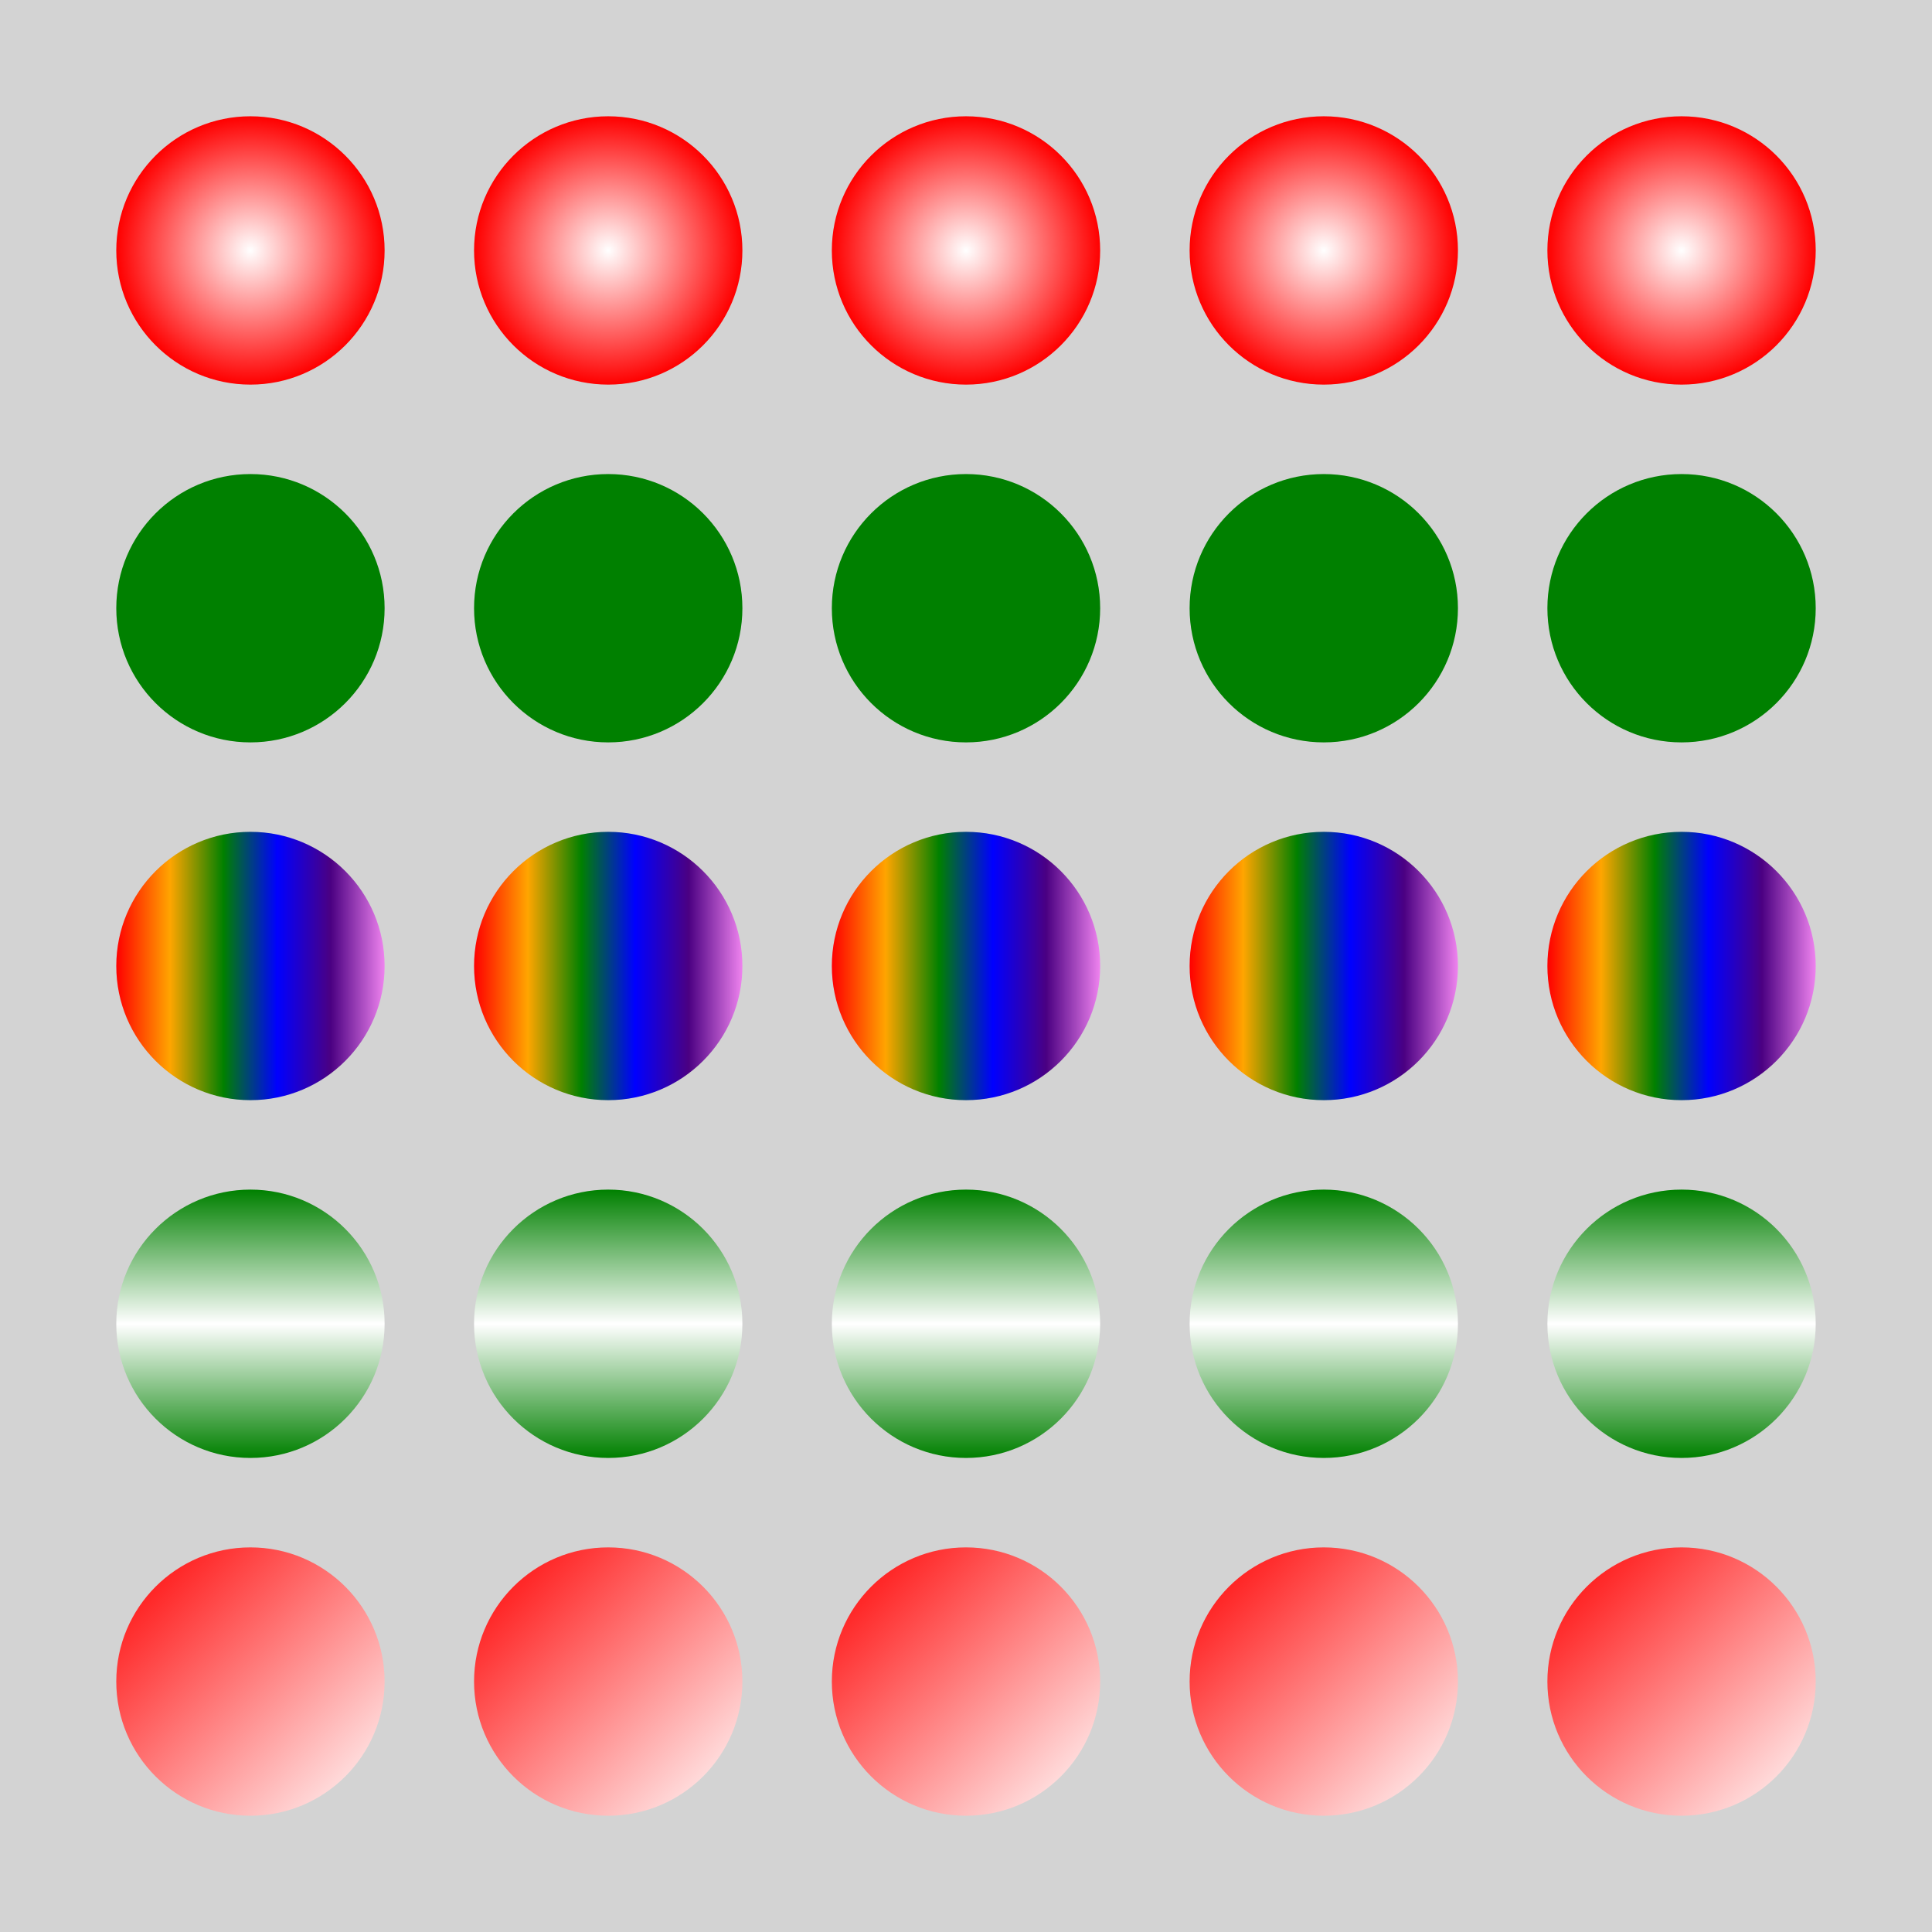
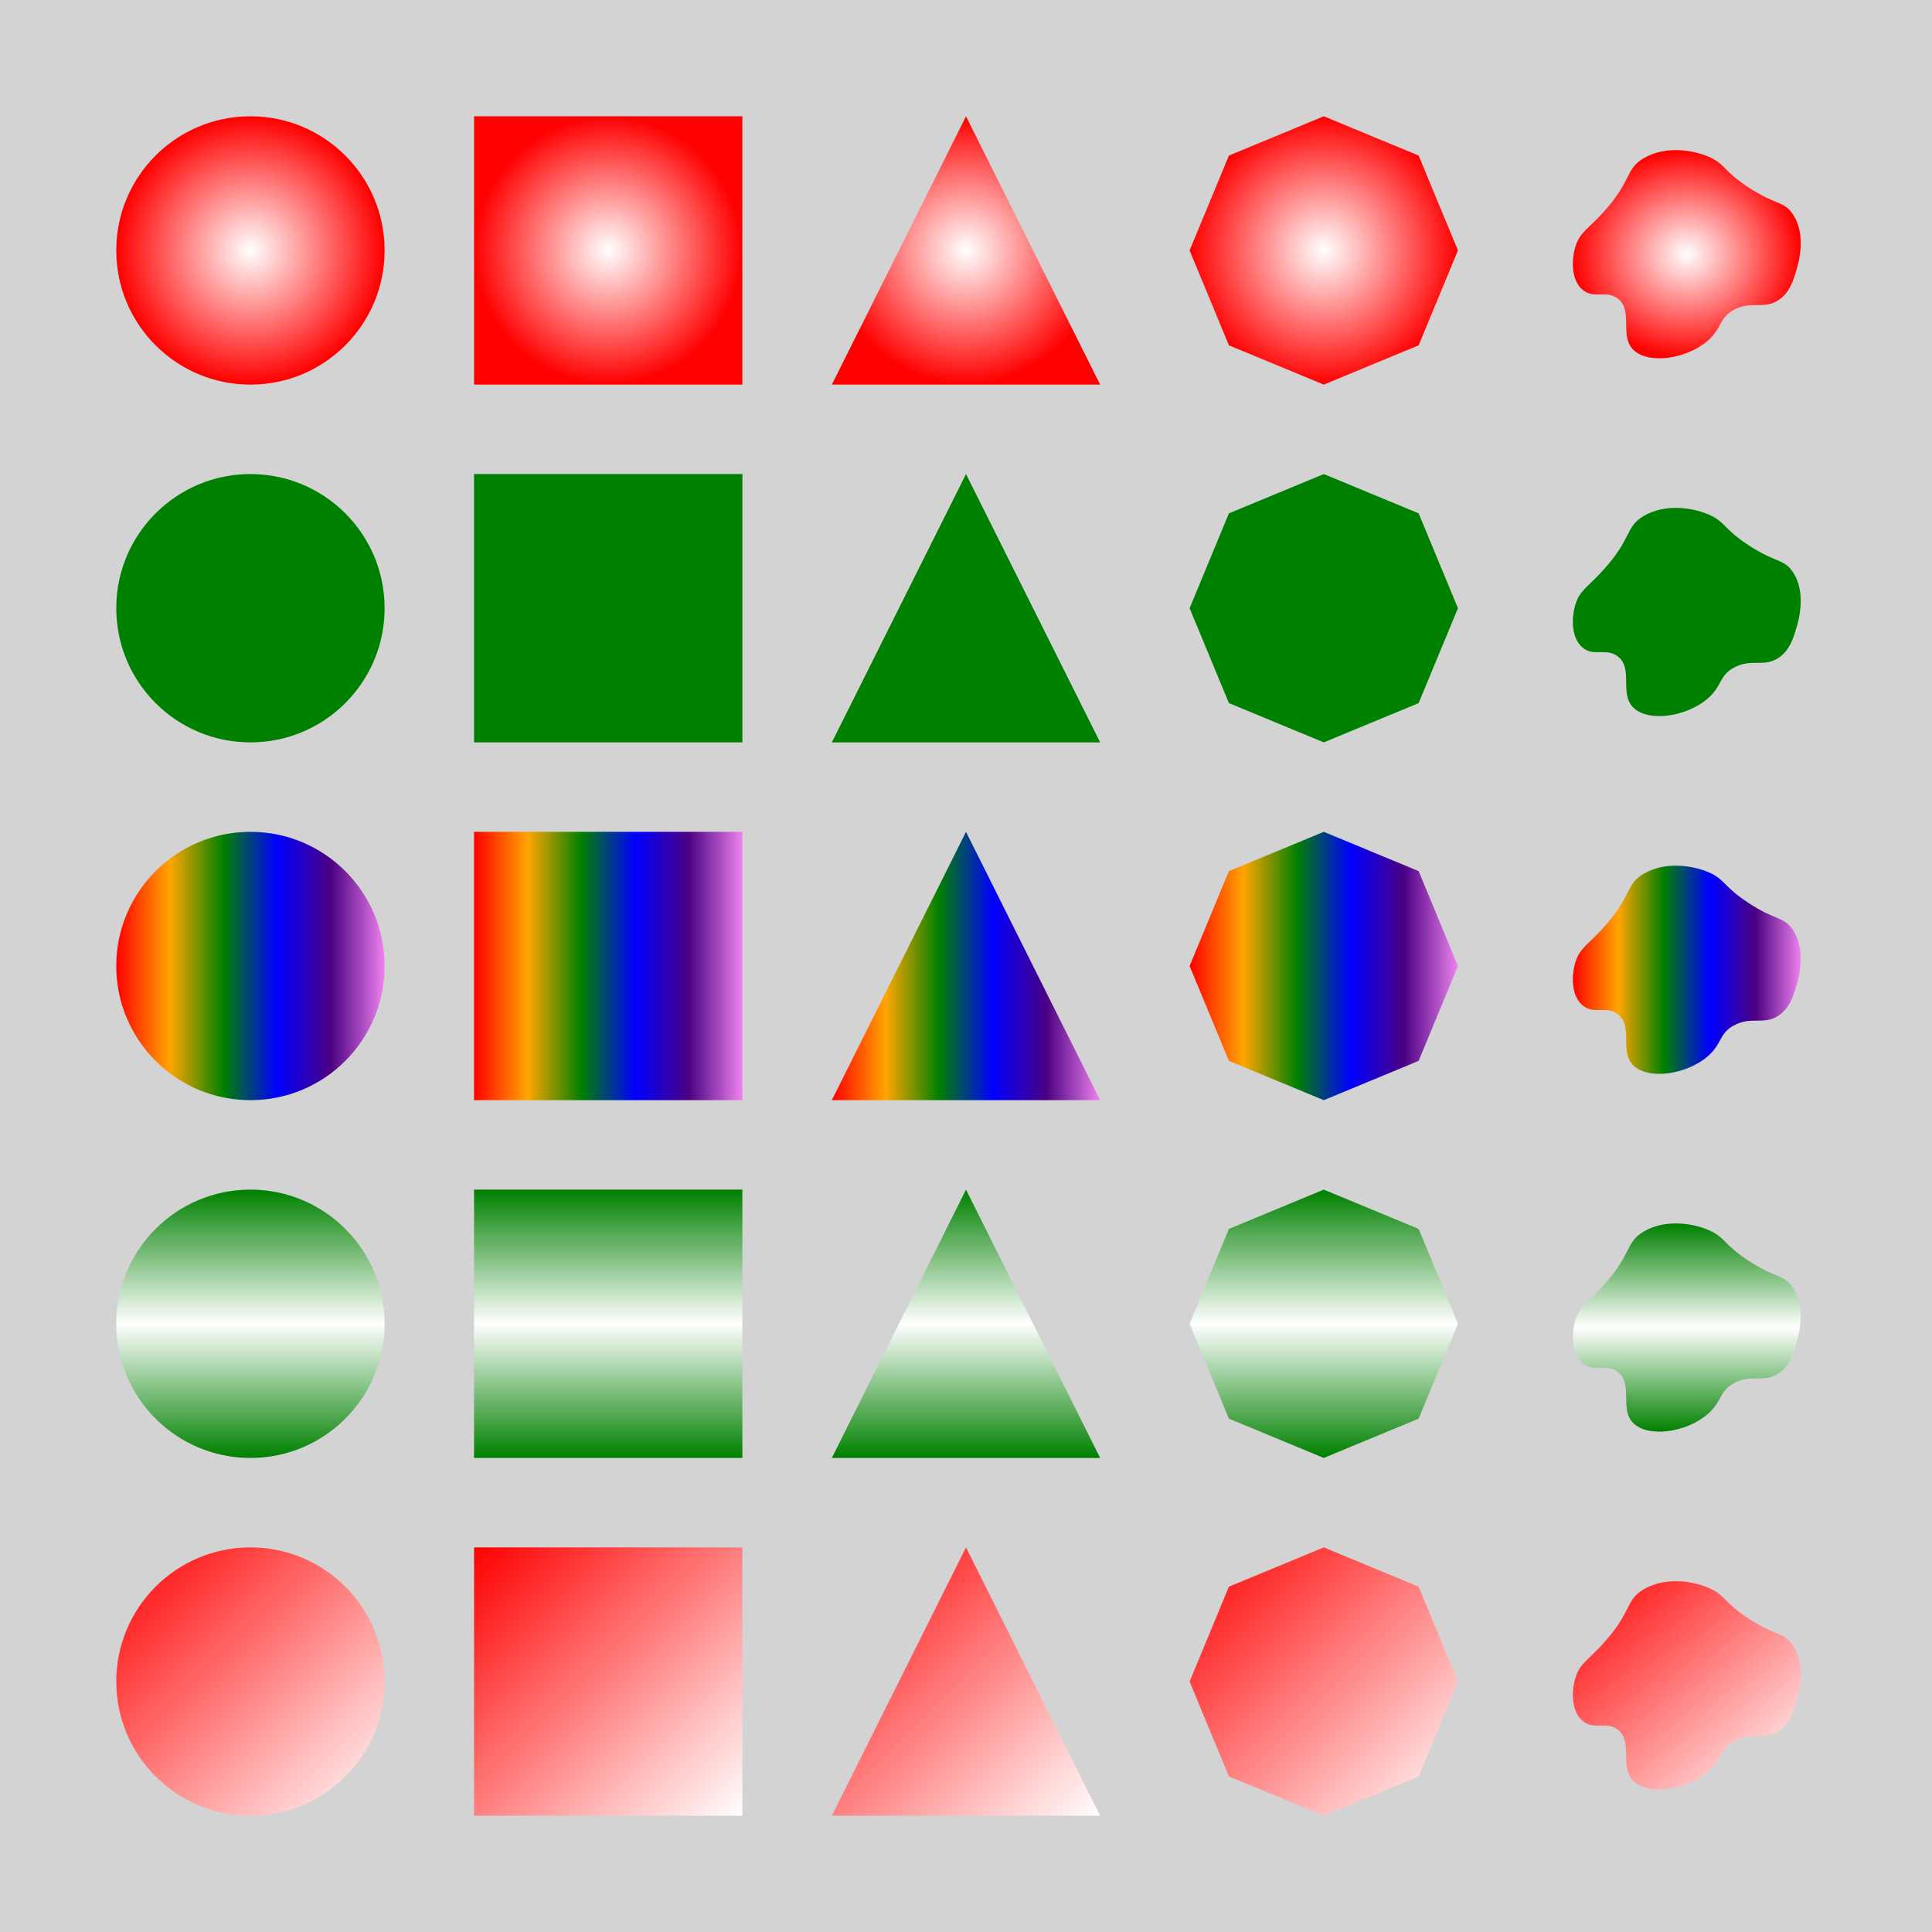
<svg xmlns="http://www.w3.org/2000/svg" baseProfile="tiny" height="324" version="1.2" width="324">
  <defs>
+     <radialGradient id="id391">
+       <stop offset="0.0" stop-color="white" />
+       <stop offset="1.0" stop-color="red" />
+     </radialGradient>
    <radialGradient id="id392">
      <stop offset="0.0" stop-color="white" />
      <stop offset="1.0" stop-color="red" />
    </radialGradient>
    <radialGradient id="id393">
      <stop offset="0.0" stop-color="white" />
      <stop offset="1.0" stop-color="red" />
    </radialGradient>
    <radialGradient id="id394">
      <stop offset="0.0" stop-color="white" />
      <stop offset="1.0" stop-color="red" />
    </radialGradient>
    <radialGradient id="id395">
      <stop offset="0.0" stop-color="white" />
      <stop offset="1.0" stop-color="red" />
    </radialGradient>
-     <radialGradient id="id396">
-       <stop offset="0.0" stop-color="white" />
-       <stop offset="1.0" stop-color="red" />
-     </radialGradient>
+     <linearGradient id="id396" x1="0" x2="1" y1="0" y2="0">
+       <stop offset="0.0" stop-color="red" />
+       <stop offset="0.2" stop-color="orange" />
+       <stop offset="0.4" stop-color="green" />
+       <stop offset="0.6" stop-color="blue" />
+       <stop offset="0.8" stop-color="indigo" />
+       <stop offset="1.0" stop-color="violet" />
+     </linearGradient>
    <linearGradient id="id397" x1="0" x2="1" y1="0" y2="0">
      <stop offset="0.0" stop-color="red" />
      <stop offset="0.2" stop-color="orange" />
      <stop offset="0.4" stop-color="green" />
      <stop offset="0.6" stop-color="blue" />
      <stop offset="0.8" stop-color="indigo" />
      <stop offset="1.0" stop-color="violet" />
    </linearGradient>
    <linearGradient id="id398" x1="0" x2="1" y1="0" y2="0">
      <stop offset="0.0" stop-color="red" />
      <stop offset="0.2" stop-color="orange" />
      <stop offset="0.4" stop-color="green" />
      <stop offset="0.6" stop-color="blue" />
      <stop offset="0.8" stop-color="indigo" />
      <stop offset="1.0" stop-color="violet" />
    </linearGradient>
    <linearGradient id="id399" x1="0" x2="1" y1="0" y2="0">
      <stop offset="0.0" stop-color="red" />
      <stop offset="0.2" stop-color="orange" />
      <stop offset="0.4" stop-color="green" />
      <stop offset="0.6" stop-color="blue" />
      <stop offset="0.8" stop-color="indigo" />
      <stop offset="1.0" stop-color="violet" />
    </linearGradient>
    <linearGradient id="id400" x1="0" x2="1" y1="0" y2="0">
      <stop offset="0.0" stop-color="red" />
      <stop offset="0.2" stop-color="orange" />
      <stop offset="0.4" stop-color="green" />
      <stop offset="0.6" stop-color="blue" />
      <stop offset="0.8" stop-color="indigo" />
      <stop offset="1.0" stop-color="violet" />
    </linearGradient>
-     <linearGradient id="id401" x1="0" x2="1" y1="0" y2="0">
-       <stop offset="0.0" stop-color="red" />
-       <stop offset="0.2" stop-color="orange" />
-       <stop offset="0.4" stop-color="green" />
-       <stop offset="0.6" stop-color="blue" />
-       <stop offset="0.8" stop-color="indigo" />
-       <stop offset="1.0" stop-color="violet" />
+     <linearGradient id="id401" x1="0" x2="0" y1="0" y2="1">
+       <stop offset="0.0" stop-color="green" />
+       <stop offset="0.5" stop-color="white" />
+       <stop offset="1.0" stop-color="green" />
    </linearGradient>
    <linearGradient id="id402" x1="0" x2="0" y1="0" y2="1">
      <stop offset="0.0" stop-color="green" />
      <stop offset="0.5" stop-color="white" />
      <stop offset="1.0" stop-color="green" />
    </linearGradient>
    <linearGradient id="id403" x1="0" x2="0" y1="0" y2="1">
      <stop offset="0.0" stop-color="green" />
      <stop offset="0.5" stop-color="white" />
      <stop offset="1.0" stop-color="green" />
    </linearGradient>
    <linearGradient id="id404" x1="0" x2="0" y1="0" y2="1">
      <stop offset="0.0" stop-color="green" />
      <stop offset="0.5" stop-color="white" />
      <stop offset="1.0" stop-color="green" />
    </linearGradient>
    <linearGradient id="id405" x1="0" x2="0" y1="0" y2="1">
      <stop offset="0.0" stop-color="green" />
      <stop offset="0.5" stop-color="white" />
      <stop offset="1.0" stop-color="green" />
    </linearGradient>
-     <linearGradient id="id406" x1="0" x2="0" y1="0" y2="1">
-       <stop offset="0.0" stop-color="green" />
-       <stop offset="0.5" stop-color="white" />
-       <stop offset="1.0" stop-color="green" />
+     <linearGradient id="id406" x1="0" x2="1" y1="0" y2="1">
+       <stop offset="0.0" stop-color="red" />
+       <stop offset="1.0" stop-color="white" />
    </linearGradient>
    <linearGradient id="id407" x1="0" x2="1" y1="0" y2="1">
      <stop offset="0.0" stop-color="red" />
      <stop offset="1.0" stop-color="white" />
    </linearGradient>
    <linearGradient id="id408" x1="0" x2="1" y1="0" y2="1">
      <stop offset="0.0" stop-color="red" />
      <stop offset="1.0" stop-color="white" />
    </linearGradient>
    <linearGradient id="id409" x1="0" x2="1" y1="0" y2="1">
      <stop offset="0.0" stop-color="red" />
      <stop offset="1.0" stop-color="white" />
    </linearGradient>
    <linearGradient id="id410" x1="0" x2="1" y1="0" y2="1">
      <stop offset="0.0" stop-color="red" />
      <stop offset="1.0" stop-color="white" />
    </linearGradient>
-     <linearGradient id="id411" x1="0" x2="1" y1="0" y2="1">
-       <stop offset="0.0" stop-color="red" />
-       <stop offset="1.0" stop-color="white" />
-     </linearGradient>
  </defs>
  <rect fill="lightgrey" height="324" width="324" x="0" y="0" />
-   <ellipse cx="42" cy="42" fill="url(#id392) none" rx="22.5" ry="22.5" stroke-width="0" transform=" rotate(0, 42, 42)" />
-   <ellipse cx="102" cy="42" fill="url(#id393) none" rx="22.5" ry="22.5" stroke-width="0" transform=" rotate(0, 102, 42)" />
-   <ellipse cx="162" cy="42" fill="url(#id394) none" rx="22.5" ry="22.5" stroke-width="0" transform=" rotate(0, 162, 42)" />
-   <ellipse cx="222" cy="42" fill="url(#id395) none" rx="22.5" ry="22.5" stroke-width="0" transform=" rotate(0, 222, 42)" />
-   <ellipse cx="282" cy="42" fill="url(#id396) none" rx="22.5" ry="22.5" stroke-width="0" transform=" rotate(0, 282, 42)" />
+   <ellipse cx="42" cy="42" fill="url(#id391) none" rx="22.5" ry="22.5" stroke-width="0" transform=" rotate(0, 42, 42)" />
+   <rect fill="url(#id392) none" height="45" stroke-width="0" transform=" rotate(0, 102, 42)" width="45" x="79.5" y="19.5" />
+   <polygon fill="url(#id393) none" points="139.5,64.5 162,19.5 184.5,64.5" stroke-width="0" transform=" rotate(0, 162, 42)" />
+   <polygon fill="url(#id394) none" points="222.0,19.5 206.09,26.09 199.5,42.0 206.09,57.91 222.0,64.5 237.91,57.91 244.5,42.0 237.91,26.09" stroke-width="0" transform=" rotate(0, 222, 42)" />
+   <path d="M37.5,186c-12.1-10.5-11.8-32.3-7.2-46.7c4.8-15,13.1-17.8,30.1-36.7C91,68.8,83.5,56.7,103.4,45 c22.2-13.1,51.1-9.5,69.6-1.6c18.1,7.8,15.7,15.3,43.3,33.2c28.8,18.8,37.2,14.3,46.7,27.9c15.6,22.3,6.4,53.3,4.4,60.2 c-3.3,11.2-7.1,23.9-18.5,32c-16.3,11.5-29.5,0.7-48.6,11c-16.2,8.7-12.6,19.7-28.2,33.2c-22.7,19.7-63.8,25.7-79.9,9.7 c-15.2-15.1,0.3-41.7-16.6-54.9C63,186,49.7,196.7,37.5,186z" fill="url(#id395) none" stroke-width="0" transform=" scale(0.15625, 0.15625) translate(1660.8, 124.8) rotate(0, 144, 144)" />
  <ellipse cx="42" cy="102" fill="green" rx="22.5" ry="22.5" stroke-width="0" transform=" rotate(0, 42, 102)" />
-   <ellipse cx="102" cy="102" fill="green" rx="22.5" ry="22.5" stroke-width="0" transform=" rotate(0, 102, 102)" />
-   <ellipse cx="162" cy="102" fill="green" rx="22.5" ry="22.5" stroke-width="0" transform=" rotate(0, 162, 102)" />
-   <ellipse cx="222" cy="102" fill="green" rx="22.5" ry="22.5" stroke-width="0" transform=" rotate(0, 222, 102)" />
-   <ellipse cx="282" cy="102" fill="green" rx="22.5" ry="22.5" stroke-width="0" transform=" rotate(0, 282, 102)" />
-   <ellipse cx="42" cy="162" fill="url(#id397) none" rx="22.5" ry="22.5" stroke-width="0" transform=" rotate(0, 42, 162)" />
-   <ellipse cx="102" cy="162" fill="url(#id398) none" rx="22.5" ry="22.5" stroke-width="0" transform=" rotate(0, 102, 162)" />
-   <ellipse cx="162" cy="162" fill="url(#id399) none" rx="22.5" ry="22.5" stroke-width="0" transform=" rotate(0, 162, 162)" />
-   <ellipse cx="222" cy="162" fill="url(#id400) none" rx="22.5" ry="22.5" stroke-width="0" transform=" rotate(0, 222, 162)" />
-   <ellipse cx="282" cy="162" fill="url(#id401) none" rx="22.5" ry="22.5" stroke-width="0" transform=" rotate(0, 282, 162)" />
-   <ellipse cx="42" cy="222" fill="url(#id402) none" rx="22.5" ry="22.5" stroke-width="0" transform=" rotate(0, 42, 222)" />
-   <ellipse cx="102" cy="222" fill="url(#id403) none" rx="22.5" ry="22.5" stroke-width="0" transform=" rotate(0, 102, 222)" />
-   <ellipse cx="162" cy="222" fill="url(#id404) none" rx="22.5" ry="22.5" stroke-width="0" transform=" rotate(0, 162, 222)" />
-   <ellipse cx="222" cy="222" fill="url(#id405) none" rx="22.5" ry="22.5" stroke-width="0" transform=" rotate(0, 222, 222)" />
-   <ellipse cx="282" cy="222" fill="url(#id406) none" rx="22.5" ry="22.5" stroke-width="0" transform=" rotate(0, 282, 222)" />
-   <ellipse cx="42" cy="282" fill="url(#id407) none" rx="22.5" ry="22.5" stroke-width="0" transform=" rotate(0, 42, 282)" />
-   <ellipse cx="102" cy="282" fill="url(#id408) none" rx="22.5" ry="22.5" stroke-width="0" transform=" rotate(0, 102, 282)" />
-   <ellipse cx="162" cy="282" fill="url(#id409) none" rx="22.5" ry="22.5" stroke-width="0" transform=" rotate(0, 162, 282)" />
-   <ellipse cx="222" cy="282" fill="url(#id410) none" rx="22.5" ry="22.5" stroke-width="0" transform=" rotate(0, 222, 282)" />
-   <ellipse cx="282" cy="282" fill="url(#id411) none" rx="22.5" ry="22.5" stroke-width="0" transform=" rotate(0, 282, 282)" />
+   <rect fill="green" height="45" stroke-width="0" transform=" rotate(0, 102, 102)" width="45" x="79.5" y="79.5" />
+   <polygon fill="green" points="139.5,124.5 162,79.5 184.5,124.5" stroke-width="0" transform=" rotate(0, 162, 102)" />
+   <polygon fill="green" points="222.0,79.5 206.09,86.09 199.5,102.0 206.09,117.91 222.0,124.5 237.91,117.91 244.5,102.0 237.91,86.09" stroke-width="0" transform=" rotate(0, 222, 102)" />
+   <path d="M37.5,186c-12.1-10.5-11.8-32.3-7.2-46.7c4.8-15,13.1-17.8,30.1-36.7C91,68.8,83.5,56.7,103.4,45 c22.2-13.1,51.1-9.5,69.6-1.6c18.1,7.8,15.7,15.3,43.3,33.2c28.8,18.8,37.2,14.3,46.7,27.9c15.6,22.3,6.4,53.3,4.4,60.2 c-3.3,11.2-7.1,23.9-18.5,32c-16.3,11.5-29.5,0.7-48.6,11c-16.2,8.7-12.6,19.7-28.2,33.2c-22.7,19.7-63.8,25.7-79.9,9.7 c-15.2-15.1,0.3-41.7-16.6-54.9C63,186,49.7,196.7,37.5,186z" fill="green" stroke-width="0" transform=" scale(0.15625, 0.15625) translate(1660.8, 508.8) rotate(0, 144, 144)" />
+   <ellipse cx="42" cy="162" fill="url(#id396) none" rx="22.5" ry="22.5" stroke-width="0" transform=" rotate(0, 42, 162)" />
+   <rect fill="url(#id397) none" height="45" stroke-width="0" transform=" rotate(0, 102, 162)" width="45" x="79.5" y="139.5" />
+   <polygon fill="url(#id398) none" points="139.5,184.5 162,139.5 184.5,184.5" stroke-width="0" transform=" rotate(0, 162, 162)" />
+   <polygon fill="url(#id399) none" points="222.0,139.5 206.09,146.09 199.5,162.0 206.09,177.91 222.0,184.5 237.91,177.91 244.5,162.0 237.91,146.09" stroke-width="0" transform=" rotate(0, 222, 162)" />
+   <path d="M37.5,186c-12.1-10.5-11.8-32.3-7.2-46.7c4.8-15,13.1-17.8,30.1-36.7C91,68.8,83.5,56.7,103.4,45 c22.2-13.1,51.1-9.5,69.6-1.6c18.1,7.8,15.7,15.3,43.3,33.2c28.8,18.8,37.2,14.3,46.7,27.9c15.6,22.3,6.4,53.3,4.4,60.2 c-3.3,11.2-7.1,23.9-18.5,32c-16.3,11.5-29.5,0.7-48.6,11c-16.2,8.7-12.6,19.7-28.2,33.2c-22.7,19.7-63.8,25.7-79.9,9.7 c-15.2-15.1,0.3-41.7-16.6-54.9C63,186,49.7,196.7,37.5,186z" fill="url(#id400) none" stroke-width="0" transform=" scale(0.15625, 0.15625) translate(1660.8, 892.8) rotate(0, 144, 144)" />
+   <ellipse cx="42" cy="222" fill="url(#id401) none" rx="22.5" ry="22.5" stroke-width="0" transform=" rotate(0, 42, 222)" />
+   <rect fill="url(#id402) none" height="45" stroke-width="0" transform=" rotate(0, 102, 222)" width="45" x="79.5" y="199.5" />
+   <polygon fill="url(#id403) none" points="139.5,244.5 162,199.5 184.5,244.5" stroke-width="0" transform=" rotate(0, 162, 222)" />
+   <polygon fill="url(#id404) none" points="222.0,199.5 206.09,206.09 199.5,222.0 206.09,237.91 222.0,244.5 237.91,237.91 244.5,222.0 237.91,206.09" stroke-width="0" transform=" rotate(0, 222, 222)" />
+   <path d="M37.5,186c-12.1-10.5-11.8-32.3-7.2-46.7c4.8-15,13.1-17.8,30.1-36.7C91,68.8,83.5,56.7,103.4,45 c22.2-13.1,51.1-9.5,69.6-1.6c18.1,7.8,15.7,15.3,43.3,33.2c28.8,18.8,37.2,14.3,46.7,27.9c15.6,22.3,6.4,53.3,4.4,60.2 c-3.3,11.2-7.1,23.9-18.5,32c-16.3,11.5-29.5,0.7-48.6,11c-16.2,8.7-12.6,19.7-28.2,33.2c-22.7,19.7-63.8,25.7-79.9,9.7 c-15.2-15.1,0.3-41.7-16.6-54.9C63,186,49.7,196.7,37.5,186z" fill="url(#id405) none" stroke-width="0" transform=" scale(0.15625, 0.15625) translate(1660.8, 1276.8) rotate(0, 144, 144)" />
+   <ellipse cx="42" cy="282" fill="url(#id406) none" rx="22.5" ry="22.5" stroke-width="0" transform=" rotate(0, 42, 282)" />
+   <rect fill="url(#id407) none" height="45" stroke-width="0" transform=" rotate(0, 102, 282)" width="45" x="79.5" y="259.5" />
+   <polygon fill="url(#id408) none" points="139.5,304.5 162,259.5 184.5,304.5" stroke-width="0" transform=" rotate(0, 162, 282)" />
+   <polygon fill="url(#id409) none" points="222.0,259.5 206.09,266.09 199.5,282.0 206.09,297.91 222.0,304.5 237.91,297.91 244.5,282.0 237.91,266.09" stroke-width="0" transform=" rotate(0, 222, 282)" />
+   <path d="M37.5,186c-12.1-10.5-11.8-32.3-7.2-46.7c4.8-15,13.1-17.8,30.1-36.7C91,68.8,83.5,56.7,103.4,45 c22.2-13.1,51.1-9.5,69.6-1.6c18.1,7.8,15.7,15.3,43.3,33.2c28.8,18.8,37.2,14.3,46.7,27.9c15.6,22.3,6.4,53.3,4.4,60.2 c-3.3,11.2-7.1,23.9-18.5,32c-16.3,11.5-29.5,0.7-48.6,11c-16.2,8.7-12.6,19.7-28.2,33.2c-22.7,19.7-63.8,25.7-79.9,9.7 c-15.2-15.1,0.3-41.7-16.6-54.9C63,186,49.7,196.7,37.5,186z" fill="url(#id410) none" stroke-width="0" transform=" scale(0.15625, 0.15625) translate(1660.8, 1660.8) rotate(0, 144, 144)" />
</svg>
